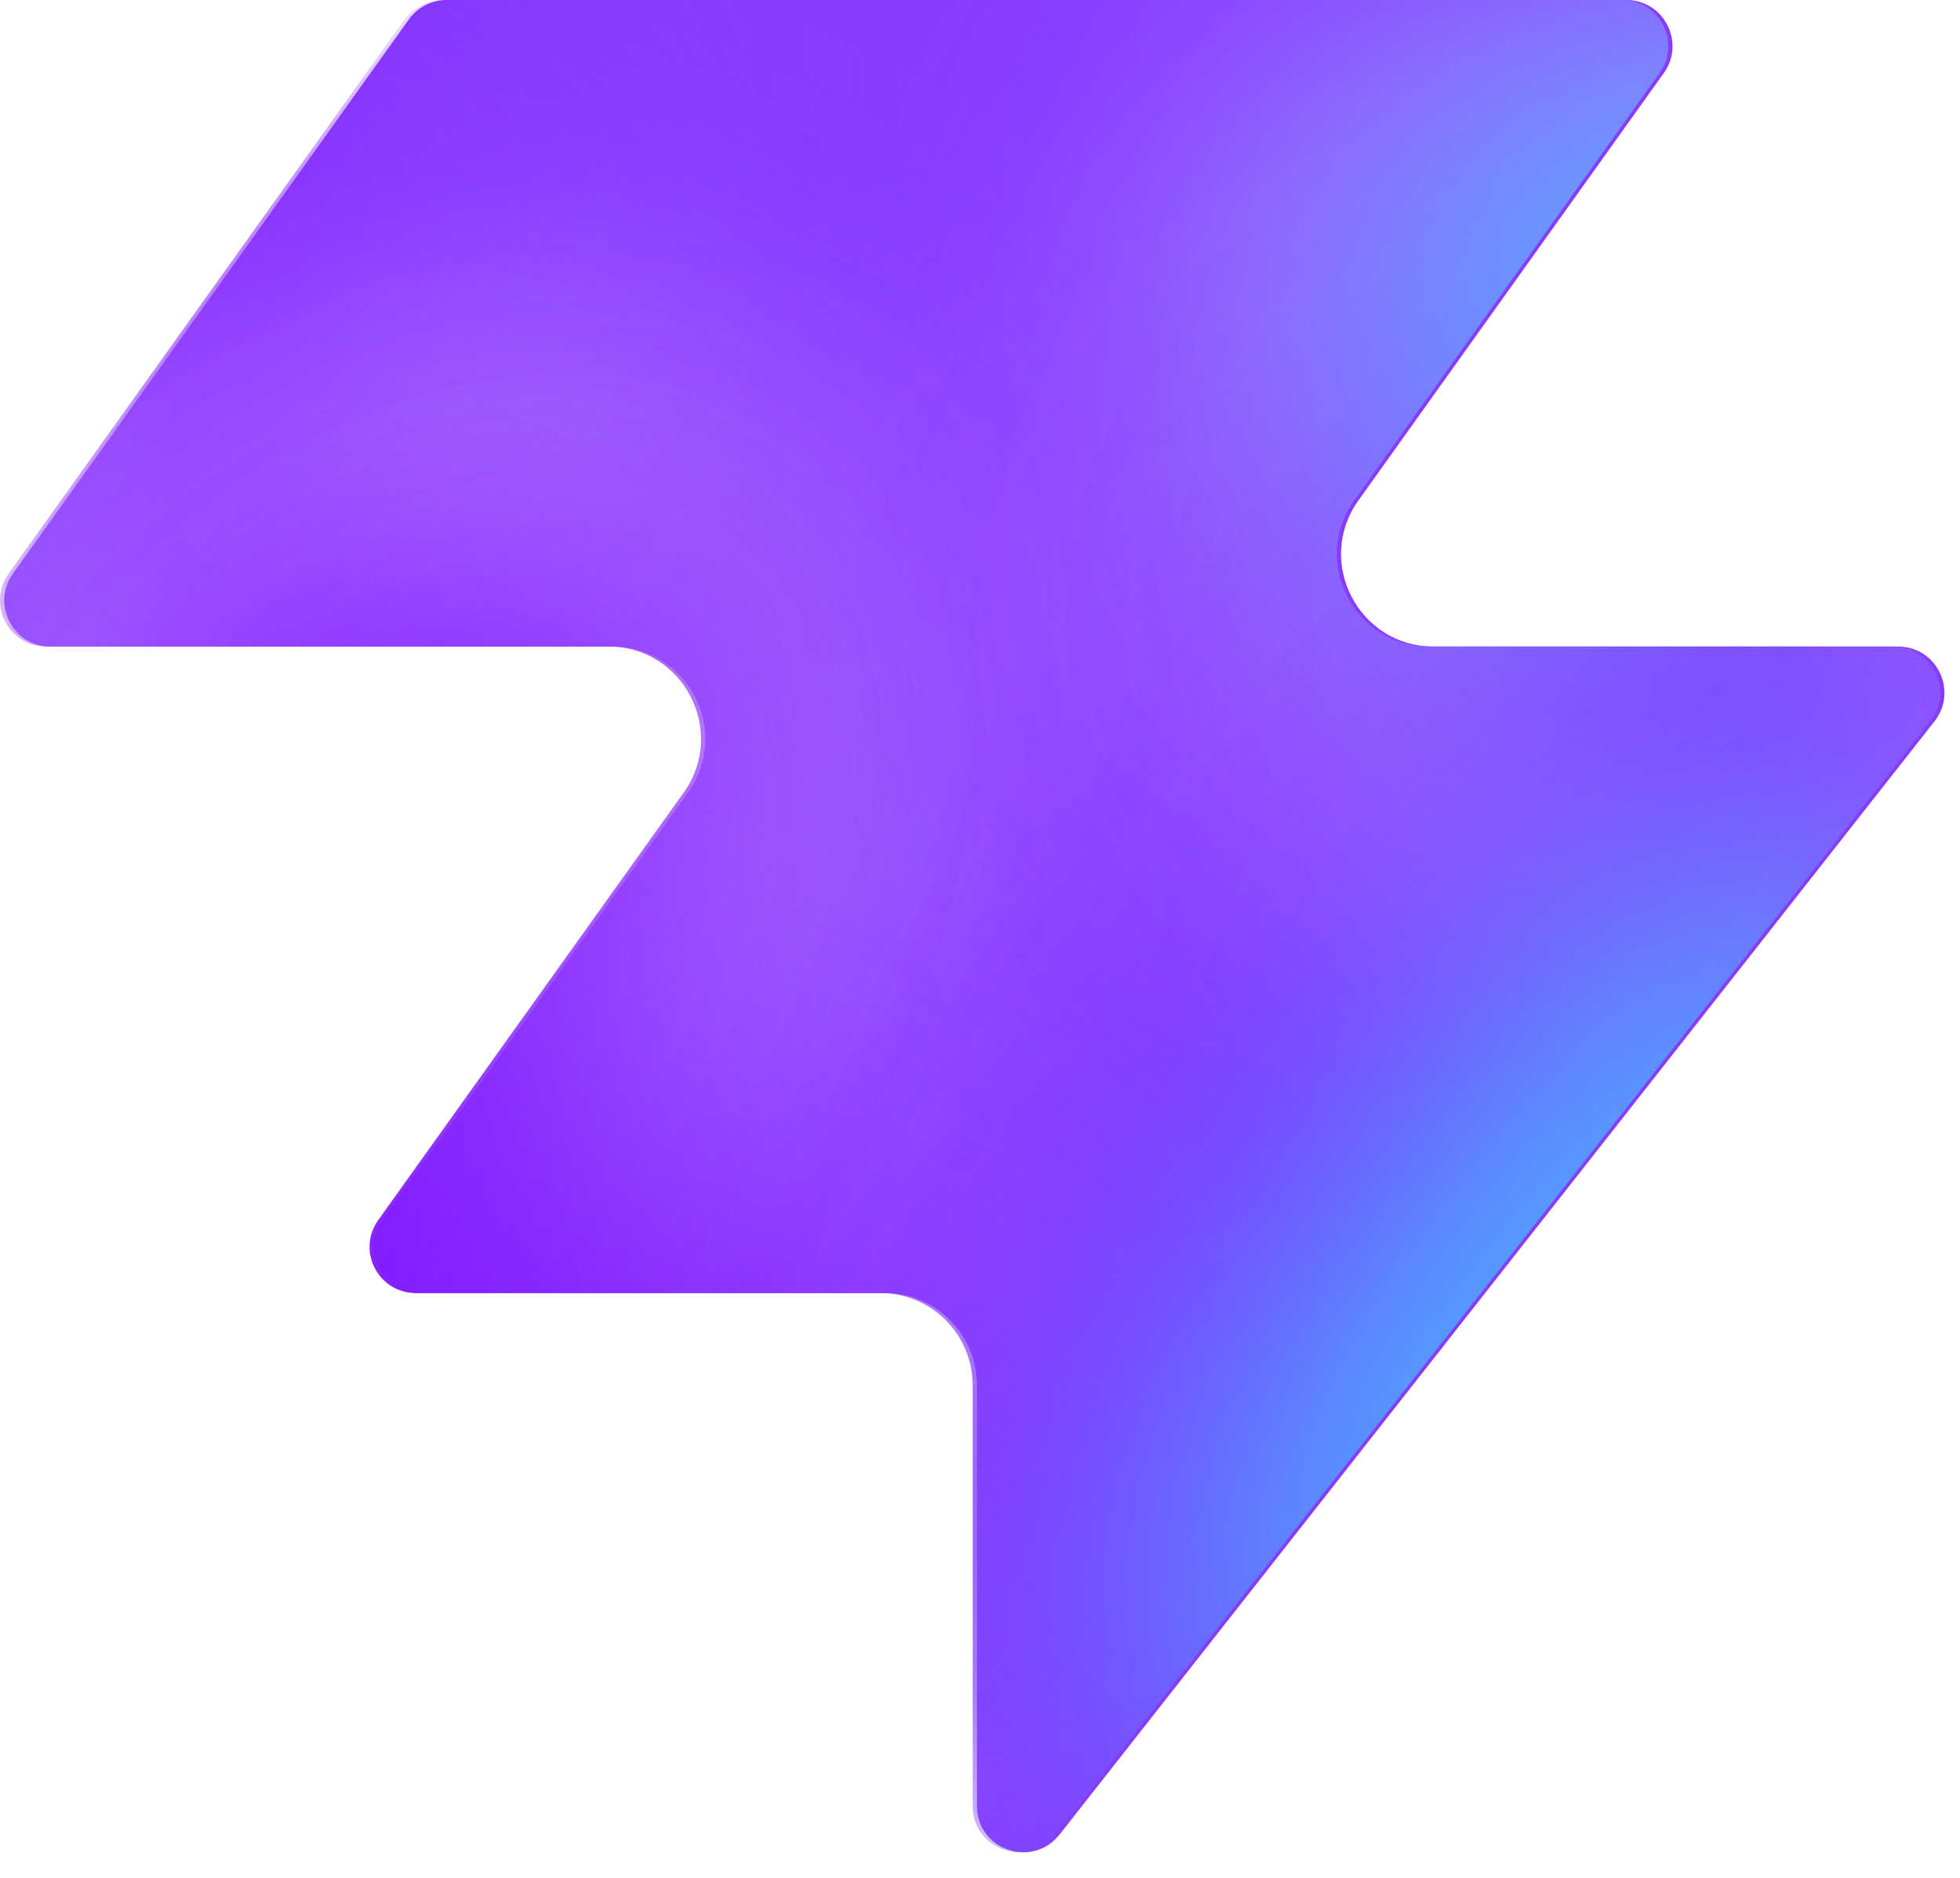
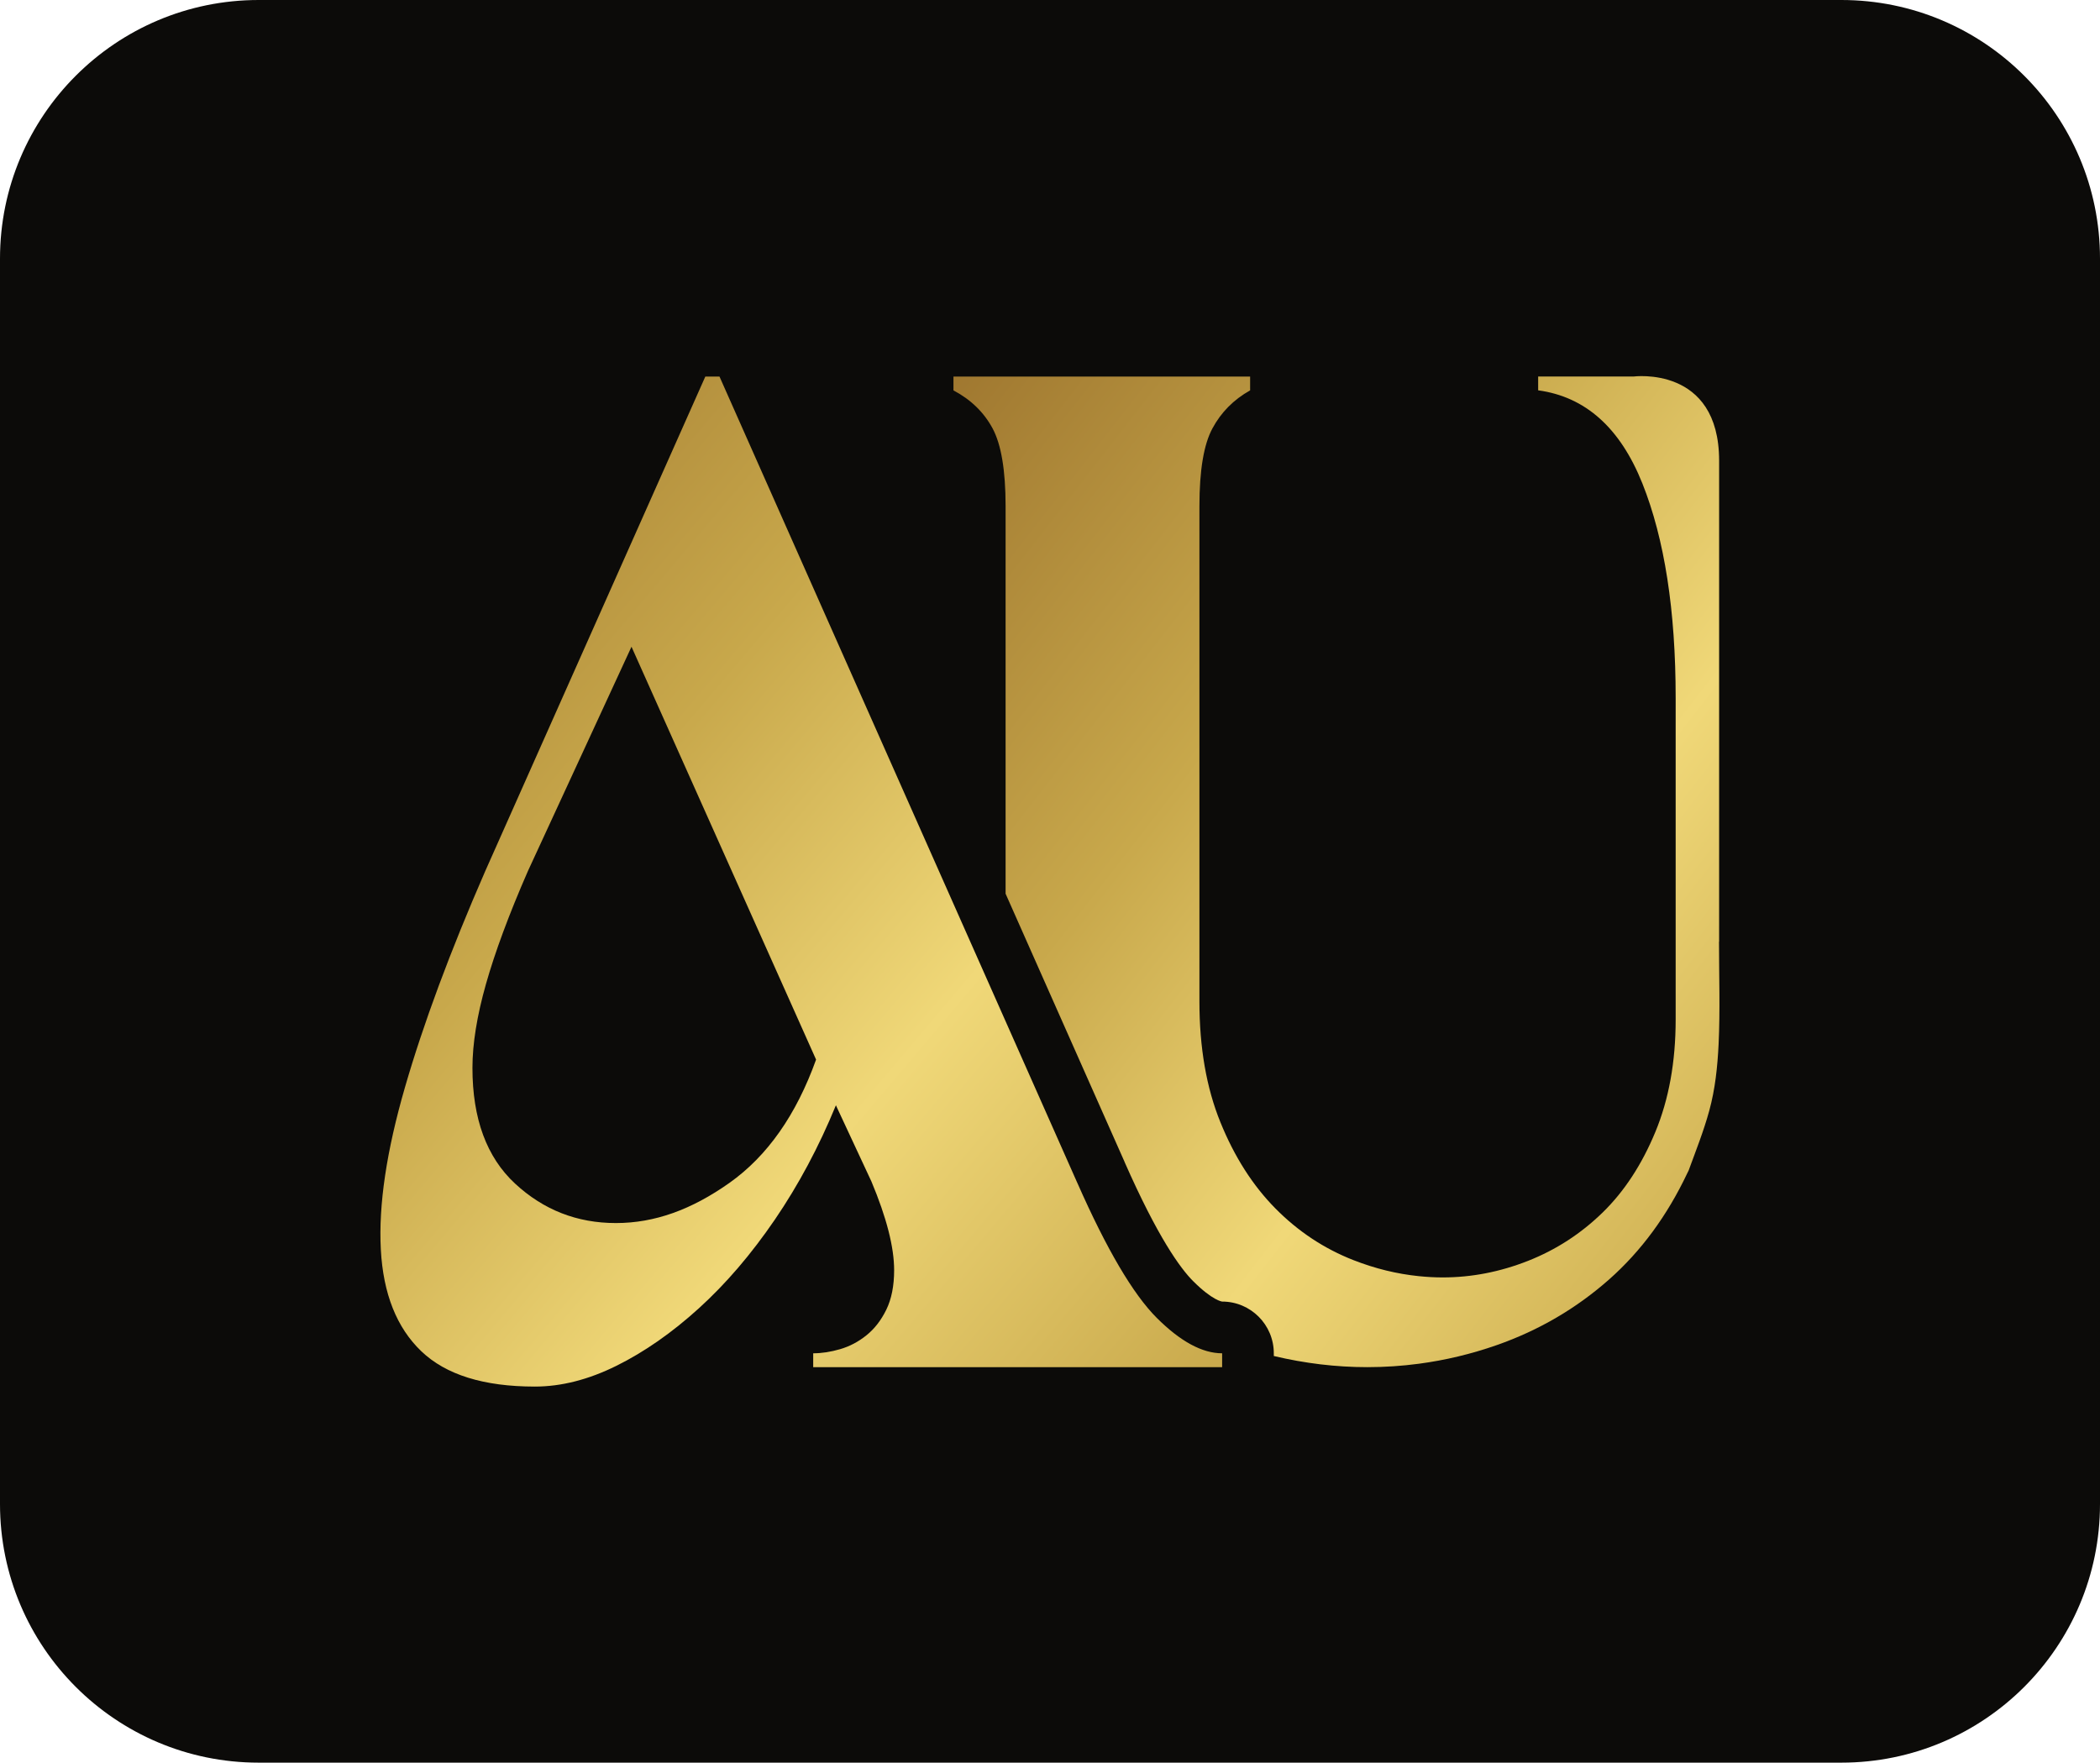
- <svg xmlns="http://www.w3.org/2000/svg" width="48" height="46" fill="none" viewBox="0 0 48 46">
-   <path fill="#863bff" d="M25.946 44.938c-.664.845-2.021.375-2.021-.698V33.937a2.26 2.26 0 0 0-2.262-2.262H10.287c-.92 0-1.456-1.04-.92-1.788l7.48-10.471c1.07-1.497 0-3.578-1.842-3.578H1.237c-.92 0-1.456-1.04-.92-1.788L10.013.474c.214-.297.556-.474.92-.474h28.894c.92 0 1.456 1.04.92 1.788l-7.48 10.471c-1.07 1.498 0 3.579 1.842 3.579h11.377c.943 0 1.473 1.088.89 1.83L25.947 44.94z" style="fill:#863bff;fill:color(display-p3 .525 .23 1);fill-opacity:1" />
-   <mask id="a" width="48" height="46" x="0" y="0" maskUnits="userSpaceOnUse" style="mask-type:alpha">
-     <path fill="#000" d="M25.842 44.938c-.664.844-2.021.375-2.021-.698V33.937a2.26 2.26 0 0 0-2.262-2.262H10.183c-.92 0-1.456-1.04-.92-1.788l7.48-10.471c1.07-1.498 0-3.579-1.842-3.579H1.133c-.92 0-1.456-1.04-.92-1.787L9.91.473c.214-.297.556-.474.92-.474h28.894c.92 0 1.456 1.04.92 1.788l-7.48 10.471c-1.07 1.498 0 3.578 1.842 3.578h11.377c.943 0 1.473 1.088.89 1.832L25.843 44.94z" style="fill:#000;fill-opacity:1" />
-   </mask>
-   <g mask="url(#a)">
-     <g filter="url(#b)">
-       <ellipse cx="5.508" cy="14.704" fill="#ede6ff" rx="5.508" ry="14.704" style="fill:#ede6ff;fill:color(display-p3 .927 .903 1);fill-opacity:1" transform="matrix(.00324 1 1 -.00324 -4.47 31.516)" />
-     </g>
-     <g filter="url(#c)">
-       <ellipse cx="10.399" cy="29.851" fill="#ede6ff" rx="10.399" ry="29.851" style="fill:#ede6ff;fill:color(display-p3 .927 .903 1);fill-opacity:1" transform="matrix(.00324 1 1 -.00324 -39.328 7.883)" />
-     </g>
-     <g filter="url(#d)">
-       <ellipse cx="5.508" cy="30.487" fill="#7e14ff" rx="5.508" ry="30.487" style="fill:#7e14ff;fill:color(display-p3 .492 .077 1);fill-opacity:1" transform="rotate(89.814 -25.913 -14.639)scale(1 -1)" />
-     </g>
-     <g filter="url(#e)">
-       <ellipse cx="5.508" cy="30.599" fill="#7e14ff" rx="5.508" ry="30.599" style="fill:#7e14ff;fill:color(display-p3 .492 .077 1);fill-opacity:1" transform="rotate(89.814 -32.644 -3.334)scale(1 -1)" />
-     </g>
-     <g filter="url(#f)">
-       <ellipse cx="5.508" cy="30.599" fill="#7e14ff" rx="5.508" ry="30.599" style="fill:#7e14ff;fill:color(display-p3 .492 .077 1);fill-opacity:1" transform="matrix(.00324 1 1 -.00324 -34.34 30.47)" />
-     </g>
-     <g filter="url(#g)">
-       <ellipse cx="14.072" cy="22.078" fill="#ede6ff" rx="14.072" ry="22.078" style="fill:#ede6ff;fill:color(display-p3 .927 .903 1);fill-opacity:1" transform="rotate(93.35 24.506 48.493)scale(-1 1)" />
-     </g>
-     <g filter="url(#h)">
-       <ellipse cx="3.47" cy="21.501" fill="#7e14ff" rx="3.47" ry="21.501" style="fill:#7e14ff;fill:color(display-p3 .492 .077 1);fill-opacity:1" transform="rotate(89.009 28.708 47.59)scale(-1 1)" />
-     </g>
-     <g filter="url(#i)">
-       <ellipse cx="3.47" cy="21.501" fill="#7e14ff" rx="3.47" ry="21.501" style="fill:#7e14ff;fill:color(display-p3 .492 .077 1);fill-opacity:1" transform="rotate(89.009 28.708 47.59)scale(-1 1)" />
-     </g>
-     <g filter="url(#j)">
-       <ellipse cx=".387" cy="8.972" fill="#7e14ff" rx="4.407" ry="29.108" style="fill:#7e14ff;fill:color(display-p3 .492 .077 1);fill-opacity:1" transform="rotate(39.51 .387 8.972)" />
-     </g>
-     <g filter="url(#k)">
-       <ellipse cx="47.523" cy="-6.092" fill="#7e14ff" rx="4.407" ry="29.108" style="fill:#7e14ff;fill:color(display-p3 .492 .077 1);fill-opacity:1" transform="rotate(37.892 47.523 -6.092)" />
-     </g>
-     <g filter="url(#l)">
-       <ellipse cx="41.412" cy="6.333" fill="#47bfff" rx="5.971" ry="9.665" style="fill:#47bfff;fill:color(display-p3 .28 .748 1);fill-opacity:1" transform="rotate(37.892 41.412 6.333)" />
-     </g>
-     <g filter="url(#m)">
-       <ellipse cx="-1.879" cy="38.332" fill="#7e14ff" rx="4.407" ry="29.108" style="fill:#7e14ff;fill:color(display-p3 .492 .077 1);fill-opacity:1" transform="rotate(37.892 -1.88 38.332)" />
-     </g>
-     <g filter="url(#n)">
-       <ellipse cx="-1.879" cy="38.332" fill="#7e14ff" rx="4.407" ry="29.108" style="fill:#7e14ff;fill:color(display-p3 .492 .077 1);fill-opacity:1" transform="rotate(37.892 -1.88 38.332)" />
-     </g>
-     <g filter="url(#o)">
-       <ellipse cx="35.651" cy="29.907" fill="#7e14ff" rx="4.407" ry="29.108" style="fill:#7e14ff;fill:color(display-p3 .492 .077 1);fill-opacity:1" transform="rotate(37.892 35.651 29.907)" />
-     </g>
-     <g filter="url(#p)">
-       <ellipse cx="38.418" cy="32.4" fill="#47bfff" rx="5.971" ry="15.297" style="fill:#47bfff;fill:color(display-p3 .28 .748 1);fill-opacity:1" transform="rotate(37.892 38.418 32.4)" />
-     </g>
-   </g>
+ <svg xmlns="http://www.w3.org/2000/svg" viewBox="0 0 365.33 306.67">
  <defs>
-     <filter id="b" width="60.045" height="41.654" x="-19.77" y="16.149" color-interpolation-filters="sRGB" filterUnits="userSpaceOnUse">
-       <feFlood flood-opacity="0" result="BackgroundImageFix" />
-       <feBlend in="SourceGraphic" in2="BackgroundImageFix" result="shape" />
-       <feGaussianBlur result="effect1_foregroundBlur_2002_17158" stdDeviation="7.659" />
-     </filter>
-     <filter id="c" width="90.34" height="51.437" x="-54.613" y="-7.533" color-interpolation-filters="sRGB" filterUnits="userSpaceOnUse">
-       <feFlood flood-opacity="0" result="BackgroundImageFix" />
-       <feBlend in="SourceGraphic" in2="BackgroundImageFix" result="shape" />
-       <feGaussianBlur result="effect1_foregroundBlur_2002_17158" stdDeviation="7.659" />
-     </filter>
-     <filter id="d" width="79.355" height="29.4" x="-49.64" y="2.03" color-interpolation-filters="sRGB" filterUnits="userSpaceOnUse">
-       <feFlood flood-opacity="0" result="BackgroundImageFix" />
-       <feBlend in="SourceGraphic" in2="BackgroundImageFix" result="shape" />
-       <feGaussianBlur result="effect1_foregroundBlur_2002_17158" stdDeviation="4.596" />
-     </filter>
-     <filter id="e" width="79.579" height="29.4" x="-45.045" y="20.029" color-interpolation-filters="sRGB" filterUnits="userSpaceOnUse">
-       <feFlood flood-opacity="0" result="BackgroundImageFix" />
-       <feBlend in="SourceGraphic" in2="BackgroundImageFix" result="shape" />
-       <feGaussianBlur result="effect1_foregroundBlur_2002_17158" stdDeviation="4.596" />
-     </filter>
-     <filter id="f" width="79.579" height="29.4" x="-43.513" y="21.178" color-interpolation-filters="sRGB" filterUnits="userSpaceOnUse">
-       <feFlood flood-opacity="0" result="BackgroundImageFix" />
-       <feBlend in="SourceGraphic" in2="BackgroundImageFix" result="shape" />
-       <feGaussianBlur result="effect1_foregroundBlur_2002_17158" stdDeviation="4.596" />
-     </filter>
-     <filter id="g" width="74.749" height="58.852" x="15.756" y="-17.901" color-interpolation-filters="sRGB" filterUnits="userSpaceOnUse">
-       <feFlood flood-opacity="0" result="BackgroundImageFix" />
-       <feBlend in="SourceGraphic" in2="BackgroundImageFix" result="shape" />
-       <feGaussianBlur result="effect1_foregroundBlur_2002_17158" stdDeviation="7.659" />
-     </filter>
-     <filter id="h" width="61.377" height="25.362" x="23.548" y="2.284" color-interpolation-filters="sRGB" filterUnits="userSpaceOnUse">
-       <feFlood flood-opacity="0" result="BackgroundImageFix" />
-       <feBlend in="SourceGraphic" in2="BackgroundImageFix" result="shape" />
-       <feGaussianBlur result="effect1_foregroundBlur_2002_17158" stdDeviation="4.596" />
-     </filter>
-     <filter id="i" width="61.377" height="25.362" x="23.548" y="2.284" color-interpolation-filters="sRGB" filterUnits="userSpaceOnUse">
-       <feFlood flood-opacity="0" result="BackgroundImageFix" />
-       <feBlend in="SourceGraphic" in2="BackgroundImageFix" result="shape" />
-       <feGaussianBlur result="effect1_foregroundBlur_2002_17158" stdDeviation="4.596" />
-     </filter>
-     <filter id="j" width="56.045" height="63.649" x="-27.636" y="-22.853" color-interpolation-filters="sRGB" filterUnits="userSpaceOnUse">
-       <feFlood flood-opacity="0" result="BackgroundImageFix" />
-       <feBlend in="SourceGraphic" in2="BackgroundImageFix" result="shape" />
-       <feGaussianBlur result="effect1_foregroundBlur_2002_17158" stdDeviation="4.596" />
-     </filter>
-     <filter id="k" width="54.814" height="64.646" x="20.116" y="-38.415" color-interpolation-filters="sRGB" filterUnits="userSpaceOnUse">
-       <feFlood flood-opacity="0" result="BackgroundImageFix" />
-       <feBlend in="SourceGraphic" in2="BackgroundImageFix" result="shape" />
-       <feGaussianBlur result="effect1_foregroundBlur_2002_17158" stdDeviation="4.596" />
-     </filter>
-     <filter id="l" width="33.541" height="35.313" x="24.641" y="-11.323" color-interpolation-filters="sRGB" filterUnits="userSpaceOnUse">
-       <feFlood flood-opacity="0" result="BackgroundImageFix" />
-       <feBlend in="SourceGraphic" in2="BackgroundImageFix" result="shape" />
-       <feGaussianBlur result="effect1_foregroundBlur_2002_17158" stdDeviation="4.596" />
-     </filter>
-     <filter id="m" width="54.814" height="64.646" x="-29.286" y="6.009" color-interpolation-filters="sRGB" filterUnits="userSpaceOnUse">
-       <feFlood flood-opacity="0" result="BackgroundImageFix" />
-       <feBlend in="SourceGraphic" in2="BackgroundImageFix" result="shape" />
-       <feGaussianBlur result="effect1_foregroundBlur_2002_17158" stdDeviation="4.596" />
-     </filter>
-     <filter id="n" width="54.814" height="64.646" x="-29.286" y="6.009" color-interpolation-filters="sRGB" filterUnits="userSpaceOnUse">
-       <feFlood flood-opacity="0" result="BackgroundImageFix" />
-       <feBlend in="SourceGraphic" in2="BackgroundImageFix" result="shape" />
-       <feGaussianBlur result="effect1_foregroundBlur_2002_17158" stdDeviation="4.596" />
-     </filter>
-     <filter id="o" width="54.814" height="64.646" x="8.244" y="-2.416" color-interpolation-filters="sRGB" filterUnits="userSpaceOnUse">
-       <feFlood flood-opacity="0" result="BackgroundImageFix" />
-       <feBlend in="SourceGraphic" in2="BackgroundImageFix" result="shape" />
-       <feGaussianBlur result="effect1_foregroundBlur_2002_17158" stdDeviation="4.596" />
-     </filter>
-     <filter id="p" width="39.409" height="43.623" x="18.713" y="10.588" color-interpolation-filters="sRGB" filterUnits="userSpaceOnUse">
-       <feFlood flood-opacity="0" result="BackgroundImageFix" />
-       <feBlend in="SourceGraphic" in2="BackgroundImageFix" result="shape" />
-       <feGaussianBlur result="effect1_foregroundBlur_2002_17158" stdDeviation="4.596" />
-     </filter>
+     <linearGradient id="g" x1="0" y1="0" x2="1" y2="1">
+       <stop offset="0%" stop-color="#a07830" />
+       <stop offset="35%" stop-color="#c8a84b" />
+       <stop offset="65%" stop-color="#f0d878" />
+       <stop offset="100%" stop-color="#c8a84b" />
+     </linearGradient>
  </defs>
+   <rect width="365.33" height="306.67" fill="#0c0b09" rx="45" />
+   <path fill="url(#g)" d="M187.42,205.8c5.1,11.57,9.72,19.4,13.83,23.5,4.11,4.1,7.91,6.15,11.36,6.15v2.41h-71.14v-2.41c1.48,0,3.05-.24,4.69-.72,1.64-.48,3.17-1.28,4.57-2.41,1.4-1.12,2.55-2.61,3.46-4.46.9-1.85,1.36-4.14,1.36-6.87,0-4.01-1.32-9.16-3.95-15.43l-6.18-13.26c-2.96,7.23-6.51,13.86-10.62,19.89-4.12,6.03-8.52,11.17-13.22,15.43-4.69,4.26-9.47,7.59-14.33,10-4.86,2.41-9.6,3.62-14.2,3.62-8.89,0-15.48-2.05-19.76-6.15-4.28-4.1-6.63-10-7.04-17.72-.41-7.71.99-17.11,4.2-28.2,3.21-11.09,7.86-23.62,13.96-37.6l38.29-86.05h2.47l62.25,140.29ZM82.19,185.79c0,8.84,2.47,15.55,7.41,20.13,4.94,4.58,10.78,6.87,17.54,6.87s13.17-2.33,19.76-6.99c6.58-4.66,11.61-11.81,15.07-21.45l-32.11-71.83-18.03,39.05c-3.3,7.55-5.72,14.1-7.29,19.64-1.57,5.54-2.35,10.41-2.35,14.58Z" />
+   <path fill="url(#g)" d="M299.07,163.84v-83.68c0-16.64-14.91-14.65-14.91-14.65h-16.57v2.4c8.22,1.12,14.26,6.52,18.13,16.2,3.86,9.68,5.79,22.12,5.79,37.33v55.93c0,7.36-1.18,13.88-3.53,19.56-2.35,5.68-5.41,10.36-9.19,14.04-3.78,3.68-8.1,6.48-12.97,8.4-4.87,1.92-9.82,2.88-14.85,2.88-1.38,0-2.76-.08-4.14-.22-3.81-.39-7.59-1.31-11.35-2.78-5.12-2-9.65-5-13.6-9-3.95-4-7.14-9-9.57-15-2.44-6-3.65-13-3.65-21v-86.17c0-6.24.75-10.76,2.27-13.56,1.51-2.8,3.69-5,6.55-6.6v-2.4h-51.61v2.4c3.02,1.6,5.29,3.8,6.8,6.6,1.51,2.8,2.27,7.32,2.27,13.56v67.41l20.7,46.66s0,.01,0,.02c5.76,13.06,9.68,18.49,11.95,20.75,3.37,3.36,5.01,3.53,5.02,3.53,4.97,0,8.99,4.03,8.99,9v.47c5.38,1.28,10.8,1.94,16.27,1.94,3.02,0,6-.2,8.95-.59,4.6-.61,9.13-1.69,13.58-3.25,7.3-2.56,13.8-6.36,19.51-11.4,5.59-4.94,10.13-11.12,13.63-18.52h0c.07-.15.16-.29.22-.44,1.26-3.44,2.62-6.86,3.59-10.4,1.04-3.79,1.44-7.68,1.63-11.59.28-5.92.07-11.9.07-17.83Z" />
</svg>
